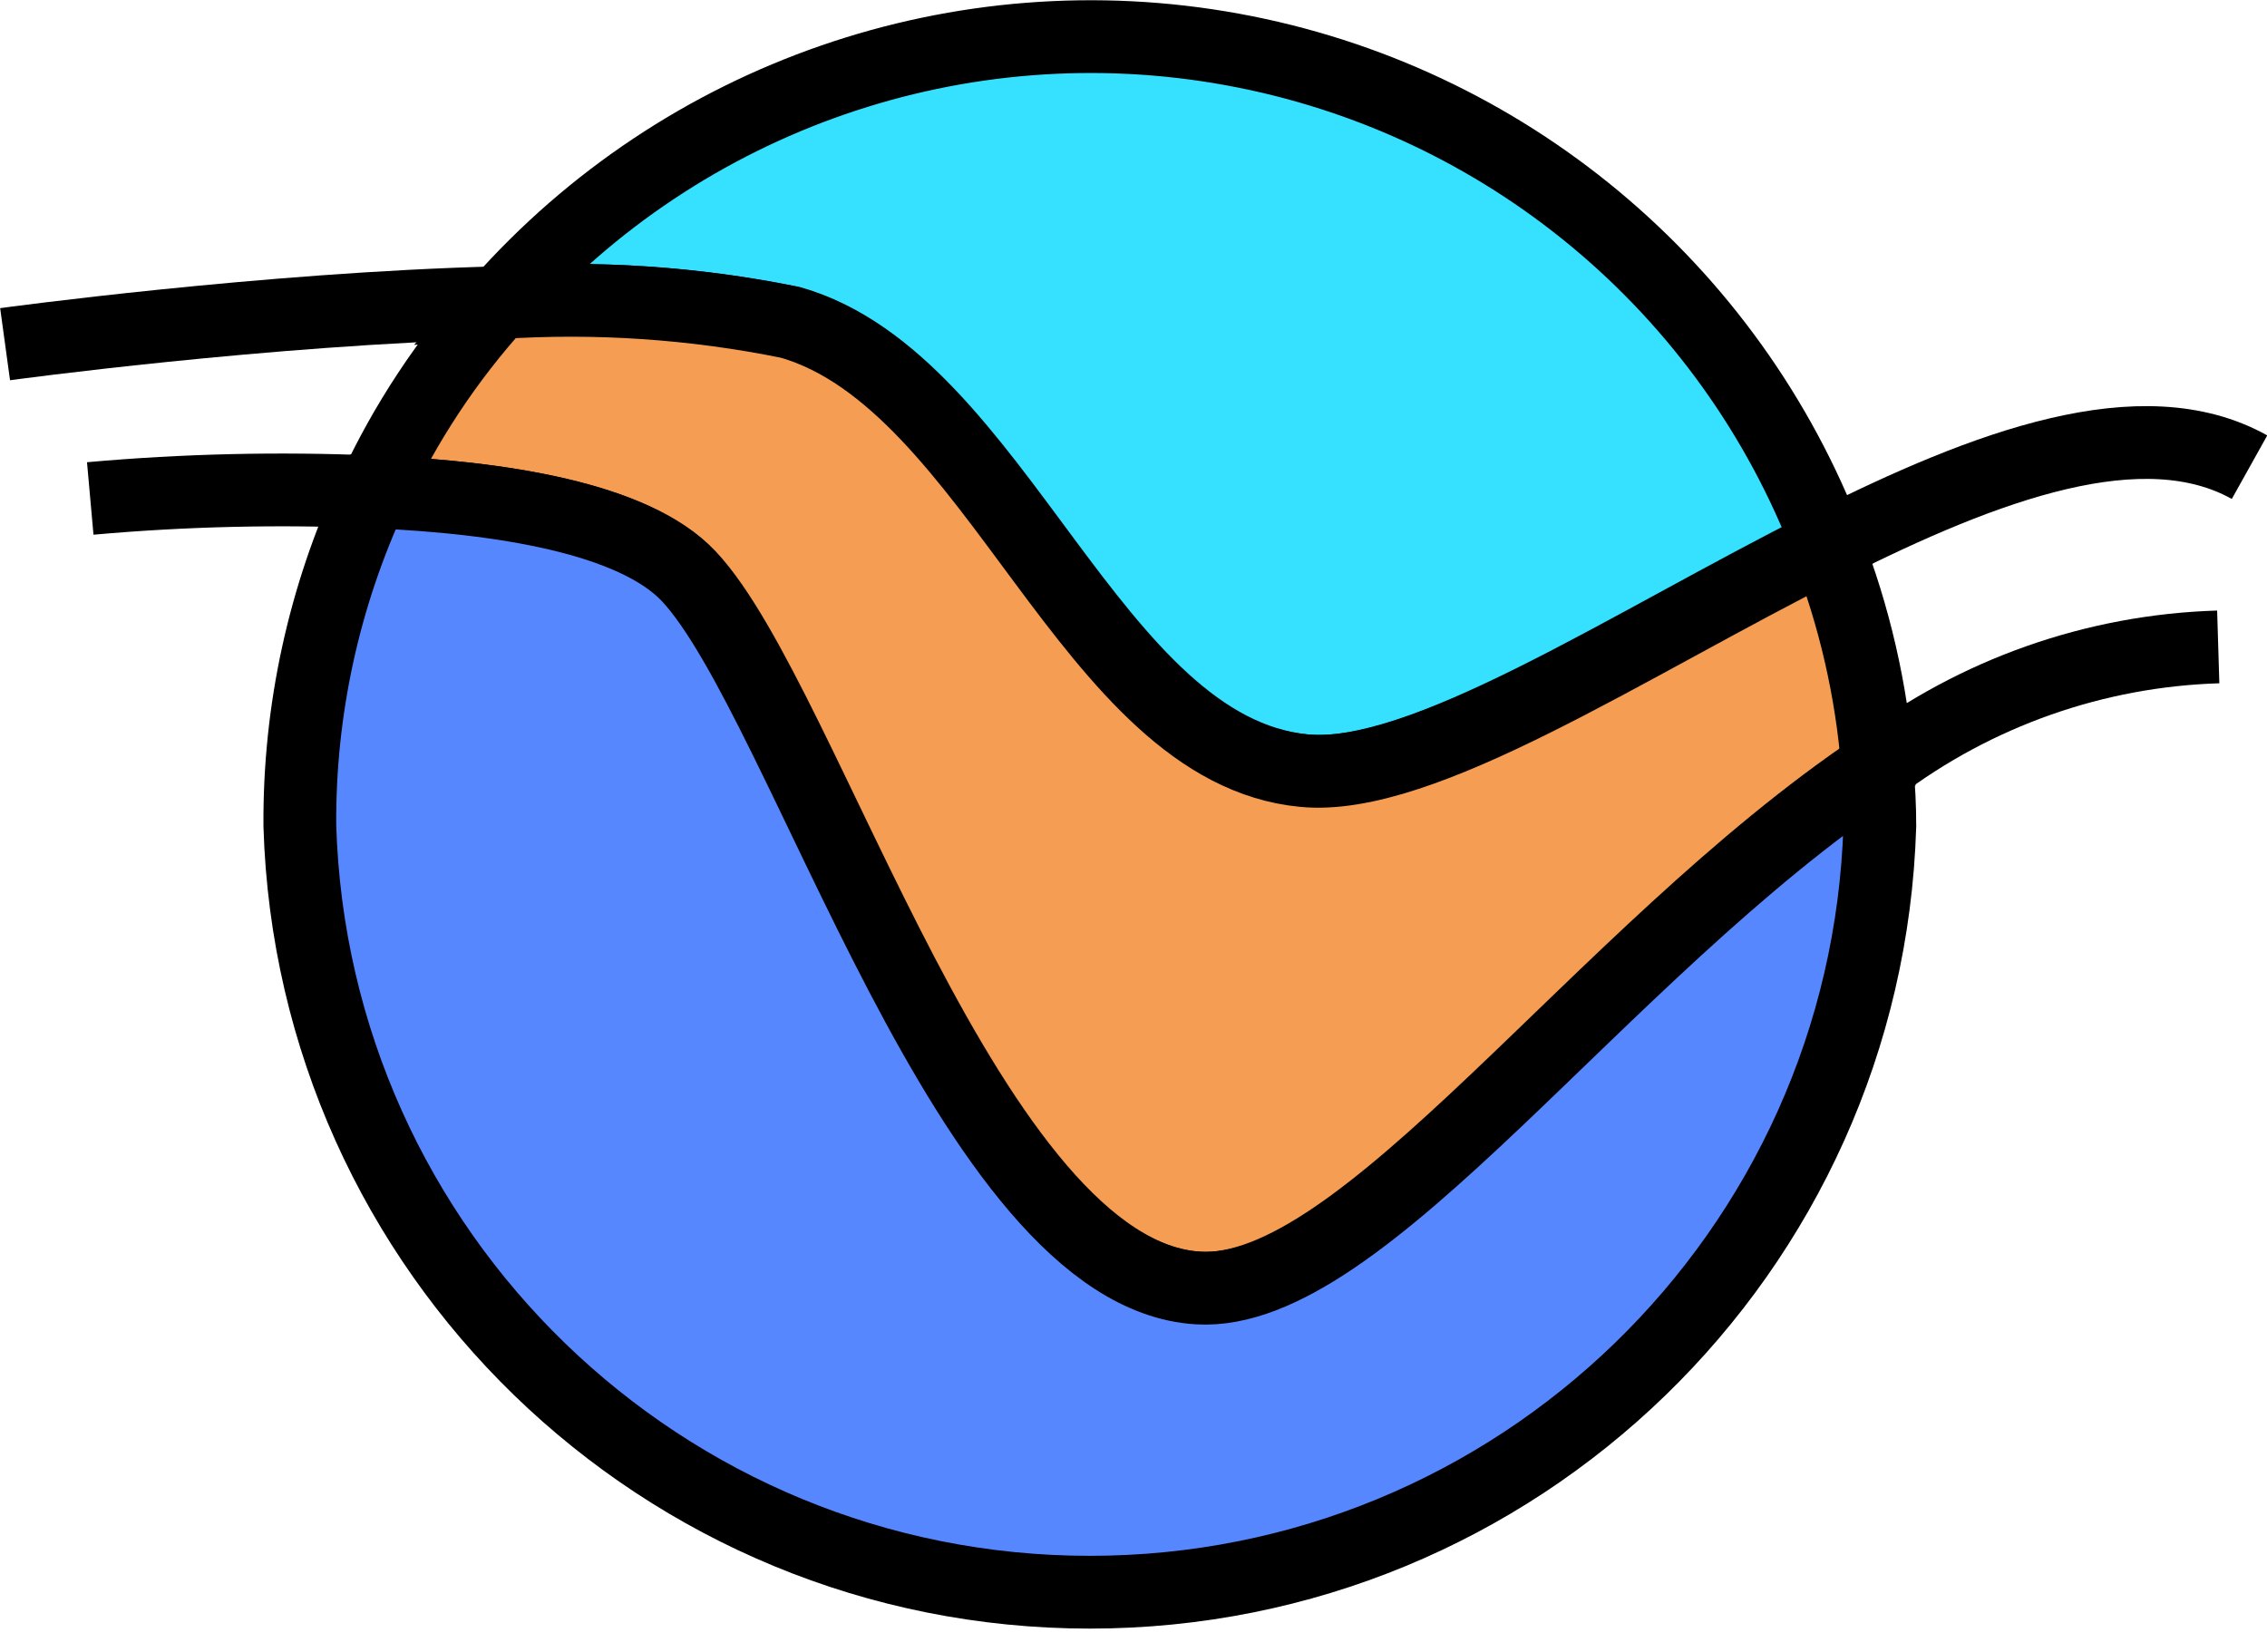
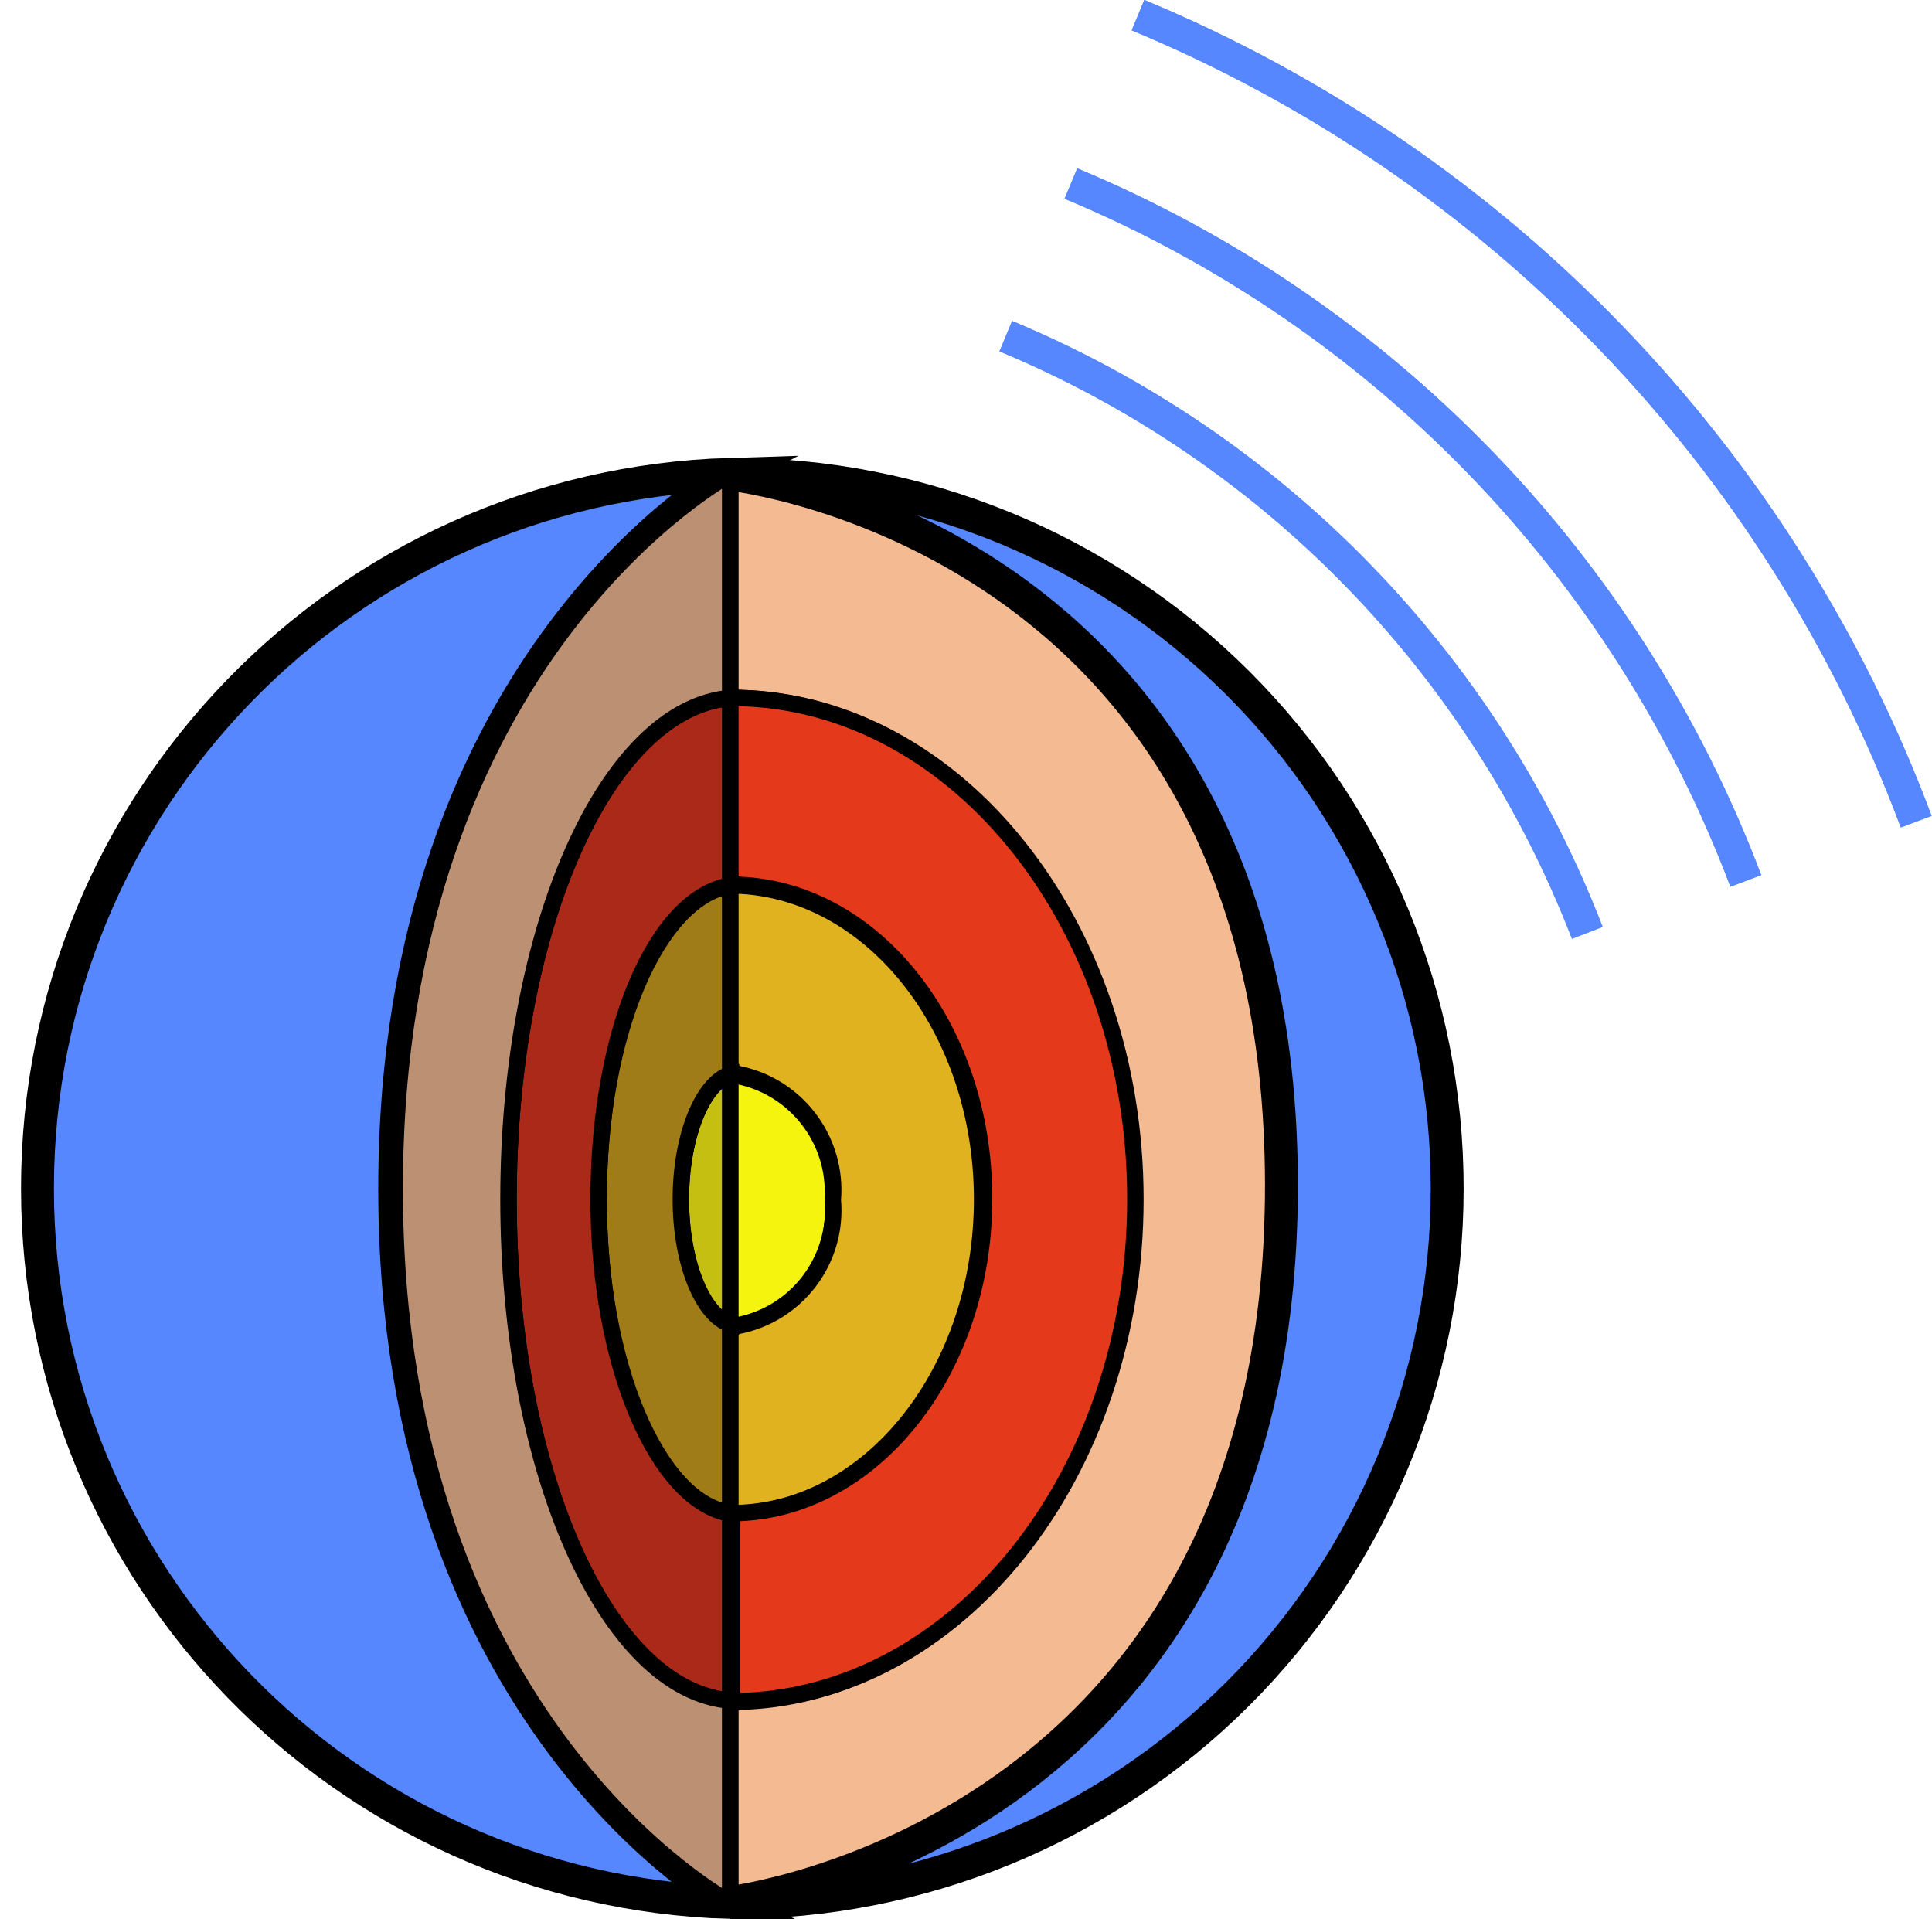
- <svg xmlns="http://www.w3.org/2000/svg" viewBox="0 0 31.15 22.7">
+ <svg xmlns="http://www.w3.org/2000/svg" viewBox="0 0 29.37 29.17">
  <defs>
-     <style>.cls-1{fill:#35e1ff;}.cls-1,.cls-2,.cls-3,.cls-4{stroke:#000;stroke-miterlimit:10;}.cls-2{fill:#f59d52;}.cls-3{fill:#5787ff;}.cls-4{fill:none;}</style>
+     <style>.cls-1,.cls-2,.cls-3{fill:none;}.cls-1{stroke:#5787ff;}.cls-1,.cls-10,.cls-11,.cls-12,.cls-2,.cls-3,.cls-4,.cls-5,.cls-6,.cls-7,.cls-8,.cls-9{stroke-miterlimit:10;}.cls-1,.cls-11{stroke-width:0.5px;}.cls-10,.cls-11,.cls-12,.cls-2,.cls-3,.cls-4,.cls-5,.cls-6,.cls-7,.cls-8,.cls-9{stroke:#000;}.cls-10,.cls-12,.cls-3,.cls-4,.cls-5,.cls-6,.cls-7,.cls-8,.cls-9{stroke-width:0.25px;}.cls-4{fill:#f4ba92;}.cls-5{fill:#f4f40f;}.cls-6{fill:#e0b220;}.cls-7{fill:#e5391c;}.cls-8{fill:#c4bf10;}.cls-9{fill:#a07c18;}.cls-10{fill:#aa2918;}.cls-11{fill:#5787ff;}.cls-12{fill:#bc9173;}</style>
  </defs>
  <g id="Layer_2" data-name="Layer 2">
    <g id="Layer_1-2" data-name="Layer 1">
-       <path class="cls-1" d="M25.12,7.49c-2.75,1.38-5.56,3.26-7.19,3.1-2.94-.28-4.22-5.35-7.06-6.16a15.08,15.08,0,0,0-4-.27A10.84,10.84,0,0,1,25.12,7.49Z" />
-       <path class="cls-2" d="M25.8,10.54c-3.84,2.58-7,7.3-9.33,7.16-3.15-.19-5.38-8.06-7-9.78-.75-.8-2.59-1.09-4.34-1.16a10.31,10.31,0,0,1,1.72-2.6,15.08,15.08,0,0,1,4,.27c2.84.81,4.12,5.88,7.06,6.16,1.63.16,4.44-1.72,7.19-3.1A10.66,10.66,0,0,1,25.8,10.54Z" />
-       <path class="cls-3" d="M25.83,11.35a10.86,10.86,0,0,1-21.71,0,10.68,10.68,0,0,1,1-4.59c1.75.07,3.59.36,4.34,1.16,1.61,1.72,3.84,9.59,7,9.78,2.28.14,5.49-4.58,9.33-7.16Q25.83,10.95,25.83,11.35Z" />
-       <path class="cls-4" d="M25.12,7.49c2.18-1.1,4.32-1.89,5.79-1.07" />
-       <path class="cls-4" d="M6.86,4.16c-3.21.08-6.79.57-6.79.57" />
-       <path class="cls-4" d="M25.8,10.54a8.17,8.17,0,0,1,4.68-1.65" />
-       <path class="cls-4" d="M1.24,6.85a29.54,29.54,0,0,1,3.9-.09" />
+       <path class="cls-1" d="M24.13,14.18a16.11,16.11,0,0,0-8.84-9.07" />
+       <path class="cls-1" d="M26.54,13.39A18.63,18.63,0,0,0,16.28,2.79" />
+       <path class="cls-1" d="M29.13,12.49A21.4,21.4,0,0,0,17.3.23" />
+       <path class="cls-1" d="M24.13,14.18a16.11,16.11,0,0,0-8.84-9.07" />
+       <path class="cls-1" d="M26.54,13.39A18.63,18.63,0,0,0,16.28,2.79" />
+       <path class="cls-1" d="M29.13,12.49A21.4,21.4,0,0,0,17.3.23" />
+       <path class="cls-2" d="M11.1,20.13v0h.09A.15.15,0,0,1,11.1,20.13Zm0-3.83v0a.15.15,0,0,1,.09,0Zm0,0v0a.15.15,0,0,1,.09,0Zm0,3.83v0h.09A.15.15,0,0,1,11.1,20.13Zm0-9.53h0Zm0,15.25v0h0Zm0-2.84h0Zm0-9.56h0Zm0,6.68v0h.09A.15.15,0,0,1,11.1,20.13Zm0-3.83v0a.15.15,0,0,1,.09,0Zm0,9.55v0h0Zm0-2.84h0Zm0-9.56h0Zm0,6.68v0h.09A.15.15,0,0,1,11.1,20.13Zm0-3.83v0a.15.15,0,0,1,.09,0Zm0-5.7h0Zm0,0h0Zm0,5.73a.15.15,0,0,1,.09,0H11.1Zm0,3.83h.09a.15.15,0,0,1-.09,0Zm0-6.71h0Zm0,9.57h0Zm0,2.85h0l0,0Zm0-15.27h0Zm0,5.7v0a.15.15,0,0,1,.09,0Zm0,3.83v0h.09A.15.15,0,0,1,11.1,20.13Zm0-6.68h0Zm0,9.56h0Zm0,2.84v0h0Zm0-9.55v0a.15.15,0,0,1,.09,0Zm0,3.83v0h.09A.15.15,0,0,1,11.1,20.13Zm0-6.68h0Zm0,9.56h0Zm0,0h0Zm0-9.56h0Zm0,6.68v0h.09A.15.15,0,0,1,11.1,20.13Zm0-3.83v0a.15.15,0,0,1,.09,0Zm0,0v0a.15.15,0,0,1,.09,0Zm0,3.83v0h.09A.15.15,0,0,1,11.1,20.13Zm0-6.68h0Zm0,9.56h0Zm0-2.88v0h.09A.15.15,0,0,1,11.1,20.13Zm0-3.83v0a.15.15,0,0,1,.09,0Zm0,0v0a.15.15,0,0,1,.09,0Zm0,3.83v0h.09A.15.15,0,0,1,11.1,20.13Z" />
+       <path class="cls-3" d="M11.1,20.13v0h.09A.15.15,0,0,1,11.1,20.13Zm0-3.83v0a.15.15,0,0,1,.09,0Zm0,0v0a.15.15,0,0,1,.09,0Zm0,3.83v0h.09A.15.15,0,0,1,11.1,20.13Zm0-9.53h0Zm0,15.25v0h0Zm0-2.84h0Zm0-9.56h0Zm0,6.68v0h.09A.15.15,0,0,1,11.1,20.13Zm0-3.83v0a.15.15,0,0,1,.09,0Zm0,6.71h0Zm0-9.56h0Zm0,6.68v0h.09A.15.15,0,0,1,11.1,20.13Zm0-3.83v0a.15.15,0,0,1,.09,0Zm0,0v0a.15.15,0,0,1,.09,0Zm0,3.83v0h.09A.15.15,0,0,1,11.1,20.13Zm0-6.68h0Zm0,9.56h0Zm0-2.88v0h.09A.15.15,0,0,1,11.1,20.13Zm0-3.83v0a.15.15,0,0,1,.09,0Zm0,0v0a.15.15,0,0,1,.09,0Zm0,3.83v0h.09A.15.15,0,0,1,11.1,20.13Z" />
+       <path class="cls-4" d="M19.48,18c0,9.93-8.38,10.9-8.38,10.9V25.87h.07s0,0,0,0c3.36-.05,6.07-3.45,6.07-7.63s-2.69-7.54-6-7.63H11.1V7.21S19.48,8.08,19.48,18Z" />
+       <path class="cls-3" d="M11.1,23h0" />
+       <path class="cls-3" d="M11.1,13.45h0" />
+       <path class="cls-5" d="M12.66,18.23a1.79,1.79,0,0,1-1.47,1.92.15.15,0,0,1-.09,0v-3.8a.15.15,0,0,1,.09,0A1.8,1.8,0,0,1,12.66,18.23Z" />
+       <path class="cls-6" d="M14.93,18.23c0,2.6-1.67,4.71-3.74,4.78H11.1V20.16h.09a1.79,1.79,0,0,0,1.47-1.92,1.8,1.8,0,0,0-1.47-1.92H11.1V13.46h.09C13.26,13.53,14.93,15.64,14.93,18.23Z" />
+       <path class="cls-7" d="M17.26,18.23c0,4.18-2.71,7.58-6.07,7.63h-.06l0,0V23h.09c2.07-.07,3.74-2.18,3.74-4.78s-1.67-4.7-3.74-4.77c0,0,0,0,0,0H11.1V10.61h.14C14.57,10.69,17.26,14.08,17.26,18.23Z" />
+       <path class="cls-3" d="M11.24,16.3h-.05" />
+       <path class="cls-3" d="M11.24,20.16h-.05" />
+       <path class="cls-3" d="M11.26,23h-.07" />
+       <path class="cls-3" d="M11.26,13.45h-.07" />
+       <path class="cls-8" d="M11.1,16.33v3.8c-.42-.14-.75-.93-.75-1.9S10.68,16.47,11.1,16.33Z" />
+       <path class="cls-9" d="M11.1,13.46v2.87c-.42.14-.75.94-.75,1.9s.33,1.76.75,1.9V23c-1.14-.19-2-2.25-2-4.78S10,13.65,11.1,13.46Z" />
+       <path class="cls-10" d="M11.1,10.61v2.85c-1.14.19-2,2.25-2,4.77s.9,4.59,2,4.78v2.84c-1.88-.15-3.37-3.5-3.37-7.62S9.22,10.77,11.1,10.61Z" />
+       <path class="cls-3" d="M11.24,25.87h-.05" />
+       <path class="cls-11" d="M11.1,28.92a10.86,10.86,0,0,1,0-21.71S6,10,6,18.07,11.1,28.92,11.1,28.92Z" />
+       <path class="cls-11" d="M22,18.07A10.85,10.85,0,0,1,11.1,28.92s8.38-1,8.38-10.9S11.1,7.21,11.1,7.21A10.85,10.85,0,0,1,22,18.07Z" />
+       <path class="cls-12" d="M11.1,7.21v3.4c-1.88.16-3.37,3.51-3.37,7.62s1.49,7.47,3.37,7.62v3.07S6,26.2,6,18.07,11.1,7.21,11.1,7.21Z" />
    </g>
  </g>
</svg>
